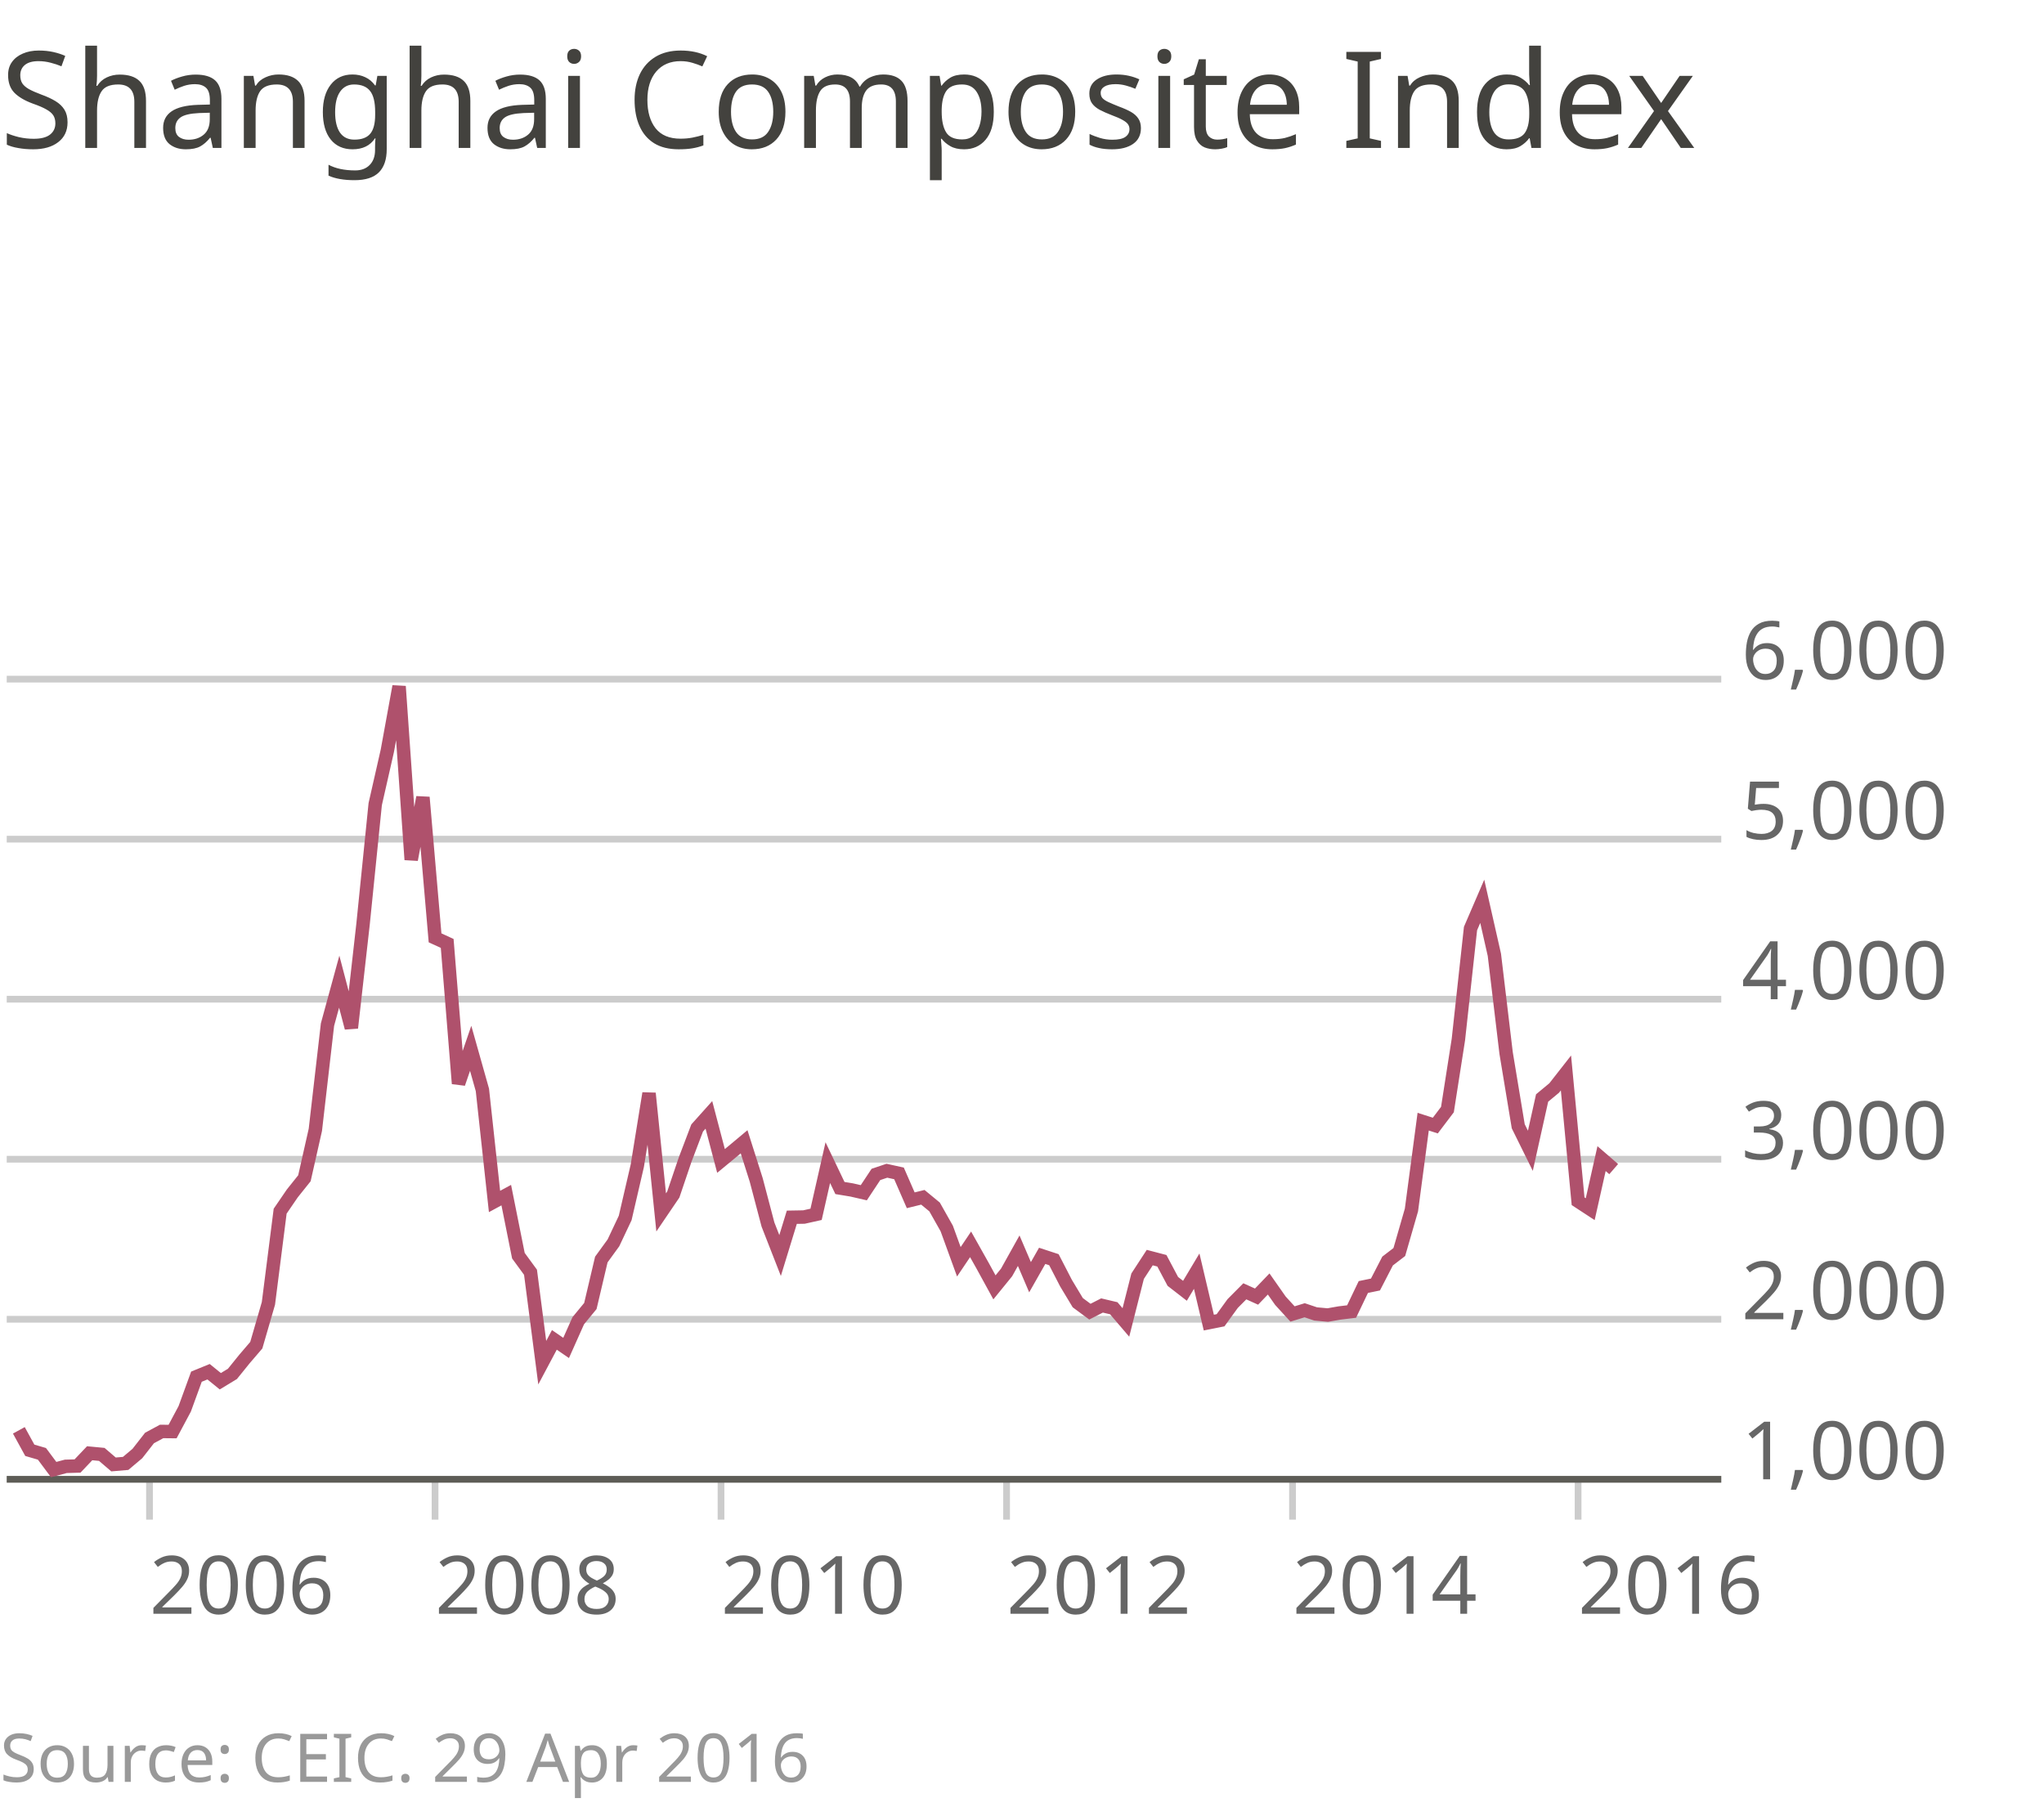
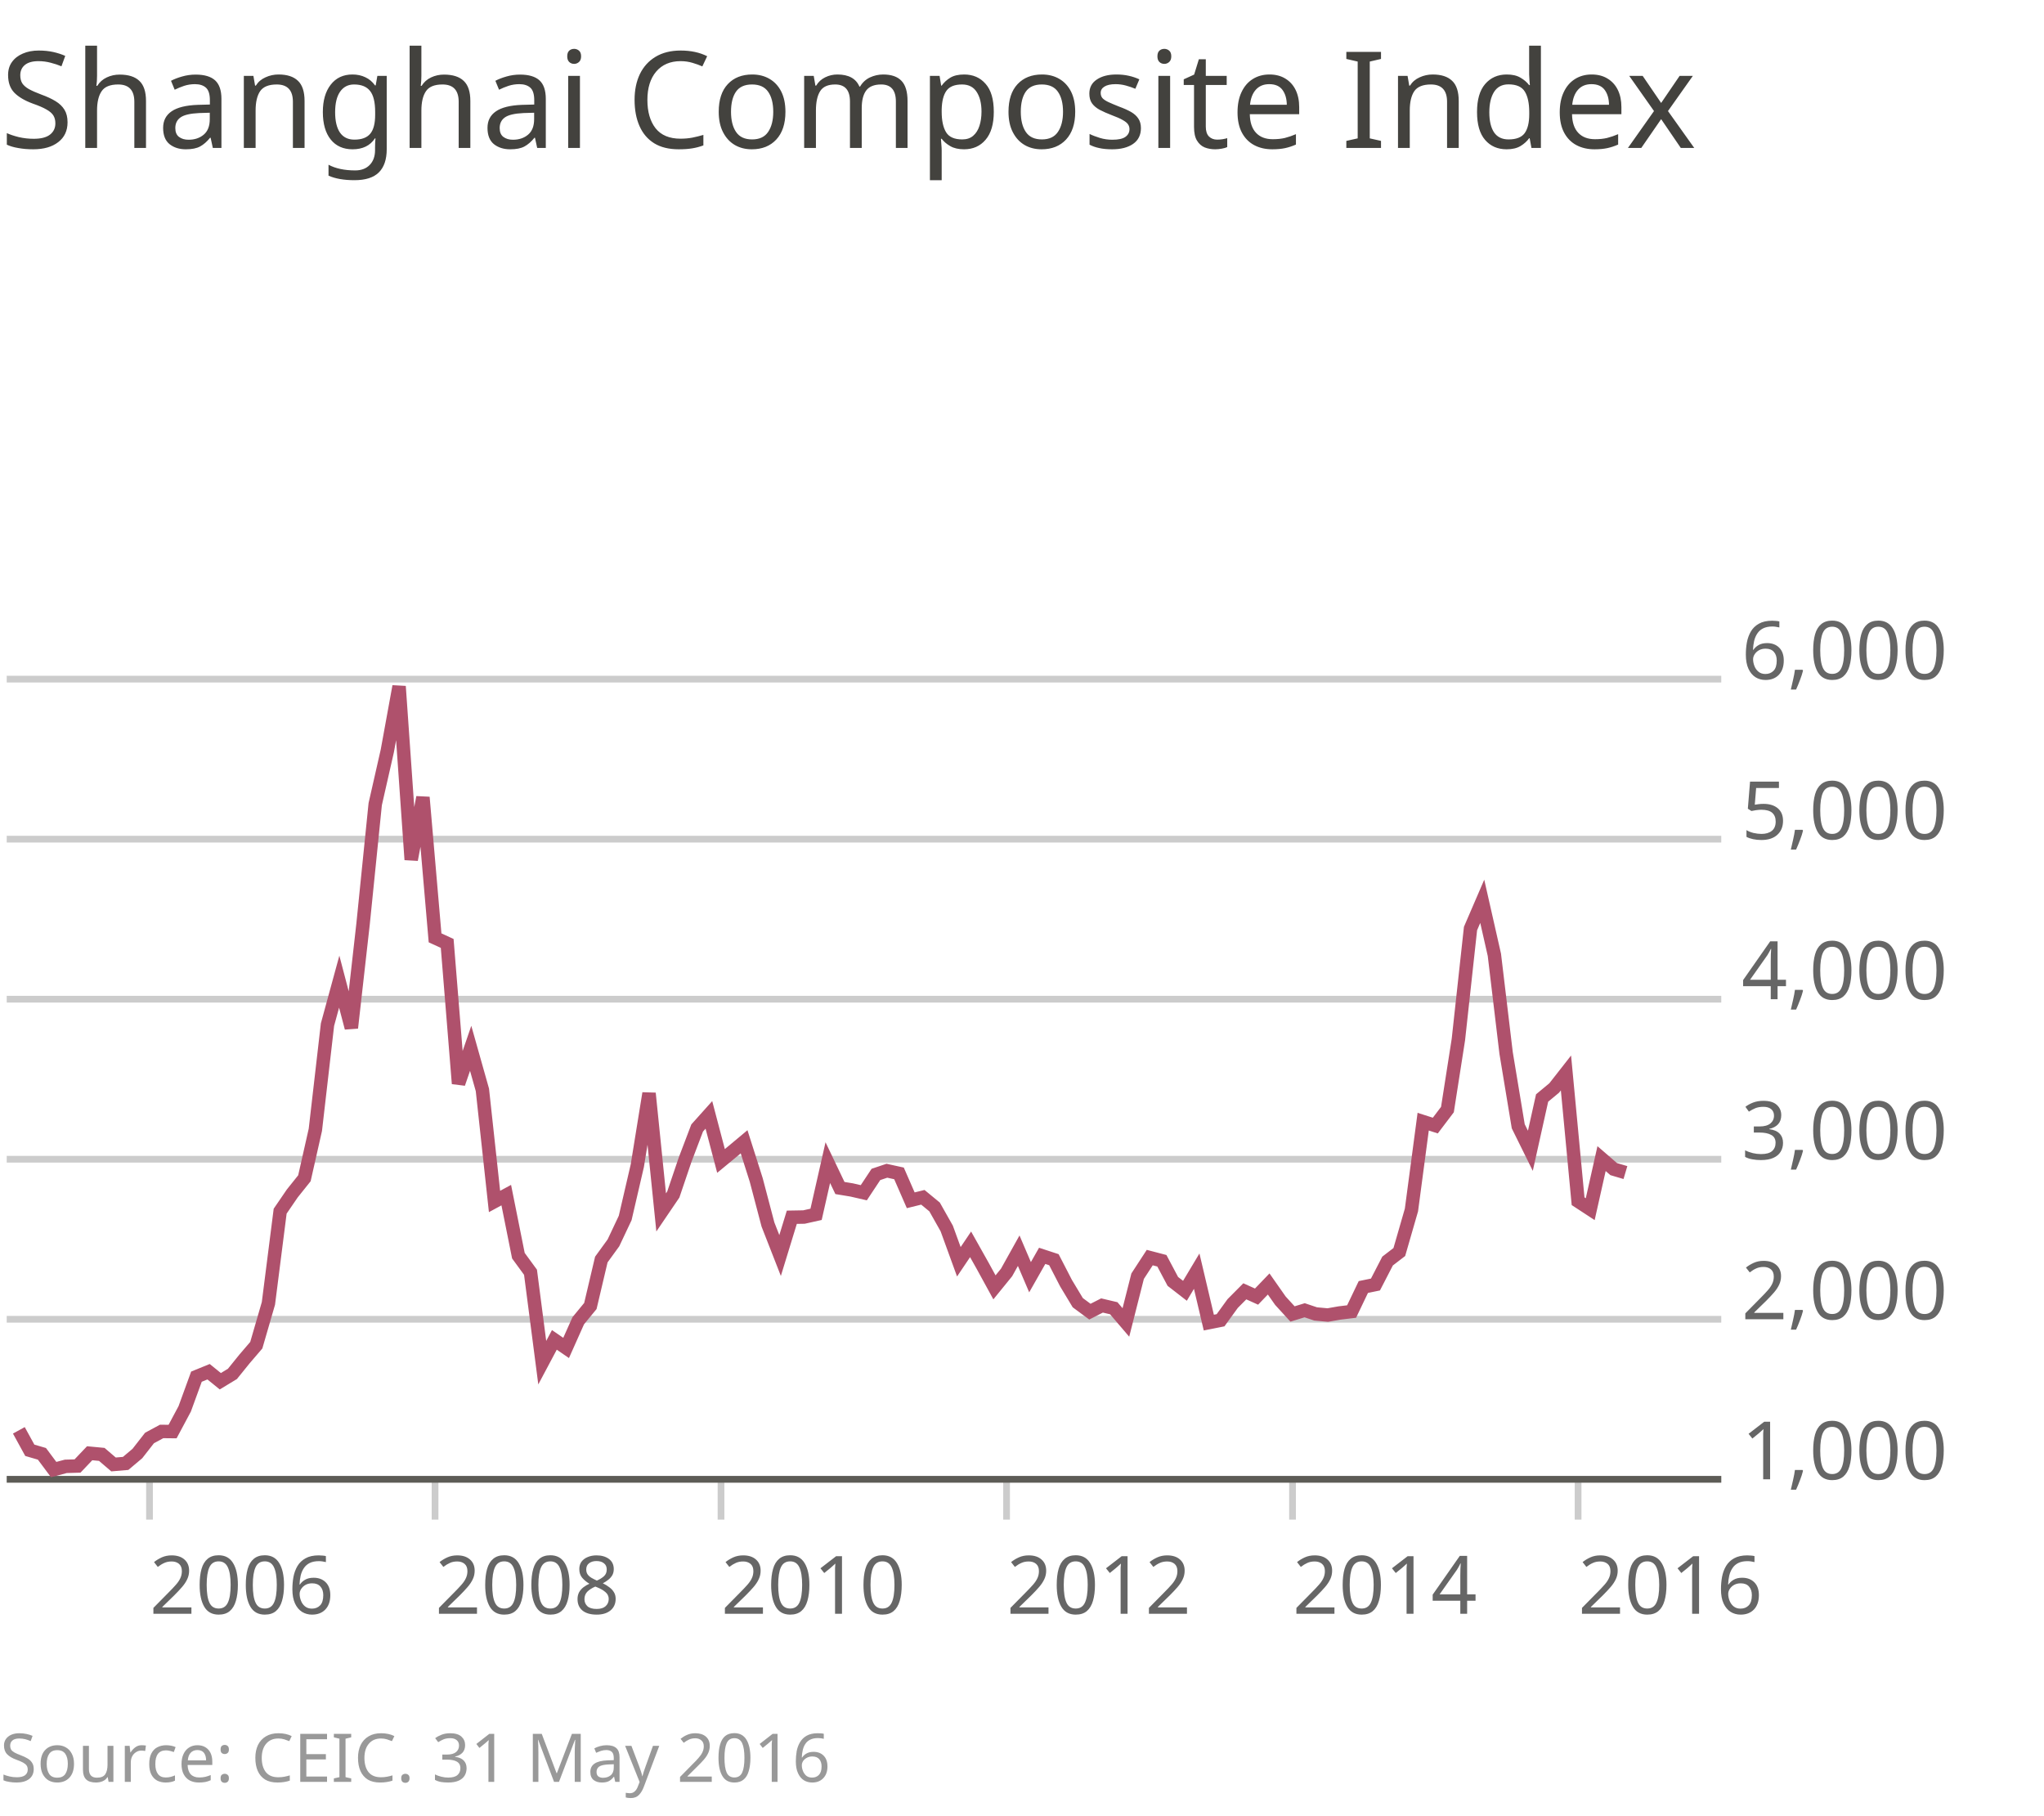
<svg xmlns="http://www.w3.org/2000/svg" viewBox="0 0 304 270">
  <text class="chart-title" font-family="MetricWeb,sans-serif" fill="#43423e" font-size="20" y="22">Shanghai Composite Index</text>
  <text class="chart-subtitle" font-family="MetricWeb,sans-serif" fill="#43423e" font-size="15" y="42" />
-   <text class="chart-source" font-family="MetricWeb,sans-serif" font-size="10" fill-opacity="0.4" y="265">Source: CEIC. 29 Apr 2016</text>
+   <text class="chart-source" font-family="MetricWeb,sans-serif" font-size="10" fill-opacity="0.4" y="265">Source: CEIC. 31 May 2016</text>
  <g transform="translate(1,100)">
    <g transform="translate(0,120)" class="x axis">
      <g class="tick" style="" transform="translate(21.23546,0)">
        <line y2="6" x2="0" fill="none" stroke="#000" stroke-opacity="0.2" />
        <text dy="0" style="" y="20" x="0" font-family="MetricWeb,sans-serif" fill-opacity="0.6" font-size="12" text-anchor="start">2006</text>
      </g>
      <g class="tick" style="" transform="translate(63.70637,0)">
        <line y2="6" x2="0" fill="none" stroke="#000" stroke-opacity="0.2" />
        <text dy="0" style="" y="20" x="0" font-family="MetricWeb,sans-serif" fill-opacity="0.6" font-size="12" text-anchor="start">2008</text>
      </g>
      <g class="tick" style="" transform="translate(106.2355,0)">
        <line y2="6" x2="0" fill="none" stroke="#000" stroke-opacity="0.2" />
        <text dy="0" style="" y="20" x="0" font-family="MetricWeb,sans-serif" fill-opacity="0.6" font-size="12" text-anchor="start">2010</text>
      </g>
      <g class="tick" style="" transform="translate(148.7064,0)">
        <line y2="6" x2="0" fill="none" stroke="#000" stroke-opacity="0.2" />
        <text dy="0" style="" y="20" x="0" font-family="MetricWeb,sans-serif" fill-opacity="0.6" font-size="12" text-anchor="start">2012</text>
      </g>
      <g class="tick" style="" transform="translate(191.2355,0)">
        <line y2="6" x2="0" fill="none" stroke="#000" stroke-opacity="0.2" />
        <text dy="0" style="" y="20" x="0" font-family="MetricWeb,sans-serif" fill-opacity="0.6" font-size="12" text-anchor="start">2014</text>
      </g>
      <g class="tick" style="" transform="translate(233.7064,0)">
        <line y2="6" x2="0" fill="none" stroke="#000" stroke-opacity="0.2" />
        <text dy="0" style="" y="20" x="0" font-family="MetricWeb,sans-serif" fill-opacity="0.6" font-size="12" text-anchor="start">2016</text>
      </g>
      <path class="domain" d="M0,0V0H255V0" fill="none" stroke="#74736c" />
    </g>
    <g transform="translate(255,0)" class="y axis">
      <g class="tick" style="" transform="translate(0,120)">
        <line x2="-255" y2="0" fill="none" stroke="#000" stroke-opacity="0.2" />
        <text dy="0" style="text-anchor: start;" x="3" y="0" font-family="MetricWeb,sans-serif" fill-opacity="0.6" font-size="12">1,000</text>
      </g>
      <g class="tick" style="" transform="translate(0,96.2)">
        <line x2="-255" y2="0" fill="none" stroke="#000" stroke-opacity="0.2" />
        <text dy="0" style="text-anchor: start;" x="3" y="0" font-family="MetricWeb,sans-serif" fill-opacity="0.6" font-size="12">2,000</text>
      </g>
      <g class="tick" style="" transform="translate(0,72.4)">
        <line x2="-255" y2="0" fill="none" stroke="#000" stroke-opacity="0.2" />
        <text dy="0" style="text-anchor: start;" x="3" y="0" font-family="MetricWeb,sans-serif" fill-opacity="0.6" font-size="12">3,000</text>
      </g>
      <g class="tick" style="" transform="translate(0,48.6)">
        <line x2="-255" y2="0" fill="none" stroke="#000" stroke-opacity="0.2" />
        <text dy="0" style="text-anchor: start;" x="3" y="0" font-family="MetricWeb,sans-serif" fill-opacity="0.6" font-size="12">4,000</text>
      </g>
      <g class="tick" style="" transform="translate(0,24.8)">
        <line x2="-255" y2="0" fill="none" stroke="#000" stroke-opacity="0.2" />
        <text dy="0" style="text-anchor: start;" x="3" y="0" font-family="MetricWeb,sans-serif" fill-opacity="0.6" font-size="12">5,000</text>
      </g>
      <g class="tick" style="" transform="translate(0,1)">
        <line x2="-255" y2="0" fill="none" stroke="#000" stroke-opacity="0.2" />
        <text dy="0" style="text-anchor: start;" x="3" y="0" font-family="MetricWeb,sans-serif" fill-opacity="0.6" font-size="12">6,000</text>
      </g>
      <path class="domain" d="M-255,1H0V120H-255" fill="none" stroke="#000" stroke-opacity="0" />
    </g>
    <g>
-       <path d="M1.804,112.717L3.433,115.686L5.236,116.212L6.982,118.554L8.785,118.074L10.53,118.024L12.334,116.125L14.138,116.296L15.883,117.791L17.687,117.638L19.432,116.167L21.235,113.858L23.039,112.883L24.668,112.9L26.472,109.523L28.217,104.737L30.021,104.001L31.766,105.417L33.569,104.324L35.373,102.092L37.118,100.056L38.922,93.837L40.667,80.124L42.471,77.485L44.274,75.231L45.903,68.021L47.707,52.378L49.452,45.99L51.256,52.867L53.001,37.389L54.805,19.592L56.608,11.655L58.354,2.076L60.157,27.852L61.903,18.575L63.706,39.475L65.51,40.305L67.197,61.15L69.001,55.904L70.746,62.086L72.55,78.681L74.295,77.738L76.099,86.743L77.902,89.208L79.648,102.655L81.451,99.266L83.196,100.465L85,96.422L86.804,94.228L88.433,87.318L90.236,84.834L91.982,81.136L93.785,73.367L95.53,62.593L97.334,80.308L99.138,77.65L100.883,72.499L102.687,67.752L104.432,65.804L106.235,72.655L108.039,71.164L109.668,69.803L111.472,75.479L113.217,82.107L115.021,86.719L116.766,81.028L118.569,80.997L120.373,80.595L122.118,72.904L123.922,76.68L125.667,76.968L127.471,77.382L129.274,74.66L130.903,74.111L132.707,74.506L134.452,78.505L136.256,78.062L138.001,79.499L139.805,82.697L141.608,87.651L143.354,85.056L145.157,88.265L146.903,91.454L148.706,89.236L150.51,86.002L152.197,89.946L154.001,86.768L155.746,87.341L157.55,90.835L159.295,93.734L161.099,95.069L162.902,94.149L164.648,94.561L166.451,96.673L168.196,89.795L170,87.027L171.804,87.499L173.433,90.568L175.236,91.966L176.982,89.046L178.785,96.695L180.53,96.348L182.334,93.859L184.138,92.043L185.883,92.83L187.687,90.952L189.432,93.44L191.235,95.413L193.039,94.86L194.668,95.407L196.472,95.573L198.217,95.267L200.021,95.05L201.766,91.403L203.569,91.031L205.373,87.54L207.118,86.2L208.922,79.948L210.667,66.815L212.471,67.393L214.274,65.015L215.903,54.6L217.707,38.089L219.452,34.041L221.256,42.002L223.001,56.603L224.805,67.497L226.608,71.144L228.354,63.295L230.157,61.799L231.903,59.568L233.706,78.645L235.51,79.826L237.197,72.307L239.001,73.868" stroke-width="2" fill="none" stroke="#af516c" />
+       <path d="M1.804,112.717L3.433,115.686L5.236,116.212L6.982,118.554L8.785,118.074L10.53,118.024L12.334,116.125L14.138,116.296L15.883,117.791L17.687,117.638L19.432,116.167L21.235,113.858L23.039,112.883L24.668,112.9L26.472,109.523L28.217,104.737L30.021,104.001L31.766,105.417L33.569,104.324L35.373,102.092L37.118,100.056L38.922,93.837L40.667,80.124L42.471,77.485L44.274,75.231L45.903,68.021L47.707,52.378L49.452,45.99L51.256,52.867L53.001,37.389L54.805,19.592L56.608,11.655L58.354,2.076L60.157,27.852L61.903,18.575L63.706,39.475L65.51,40.305L67.197,61.15L69.001,55.904L70.746,62.086L72.55,78.681L74.295,77.738L76.099,86.743L77.902,89.208L79.648,102.655L81.451,99.266L83.196,100.465L85,96.422L86.804,94.228L88.433,87.318L90.236,84.834L91.982,81.136L93.785,73.367L95.53,62.593L97.334,80.308L99.138,77.65L100.883,72.499L102.687,67.752L104.432,65.804L106.235,72.655L108.039,71.164L109.668,69.803L111.472,75.479L113.217,82.107L115.021,86.719L116.766,81.028L118.569,80.997L120.373,80.595L122.118,72.904L123.922,76.68L125.667,76.968L127.471,77.382L129.274,74.66L130.903,74.111L132.707,74.506L134.452,78.505L136.256,78.062L138.001,79.499L139.805,82.697L141.608,87.651L143.354,85.056L145.157,88.265L146.903,91.454L148.706,89.236L150.51,86.002L152.197,89.946L154.001,86.768L155.746,87.341L157.55,90.835L159.295,93.734L161.099,95.069L162.902,94.149L164.648,94.561L166.451,96.673L168.196,89.795L170,87.027L171.804,87.499L173.433,90.568L175.236,91.966L176.982,89.046L178.785,96.695L180.53,96.348L182.334,93.859L184.138,92.043L185.883,92.83L187.687,90.952L189.432,93.44L191.235,95.413L193.039,94.86L194.668,95.407L196.472,95.573L198.217,95.267L200.021,95.05L201.766,91.403L203.569,91.031L205.373,87.54L207.118,86.2L208.922,79.948L210.667,66.815L212.471,67.393L214.274,65.015L215.903,54.6L217.707,38.089L219.452,34.041L221.256,42.002L223.001,56.603L224.805,67.497L226.608,71.144L228.354,63.295L230.157,61.799L231.903,59.568L233.706,78.645L235.51,79.826L237.197,72.307L239.001,73.868L240.746,74.384" stroke-width="2" fill="none" stroke="#af516c" />
    </g>
  </g>
</svg>
